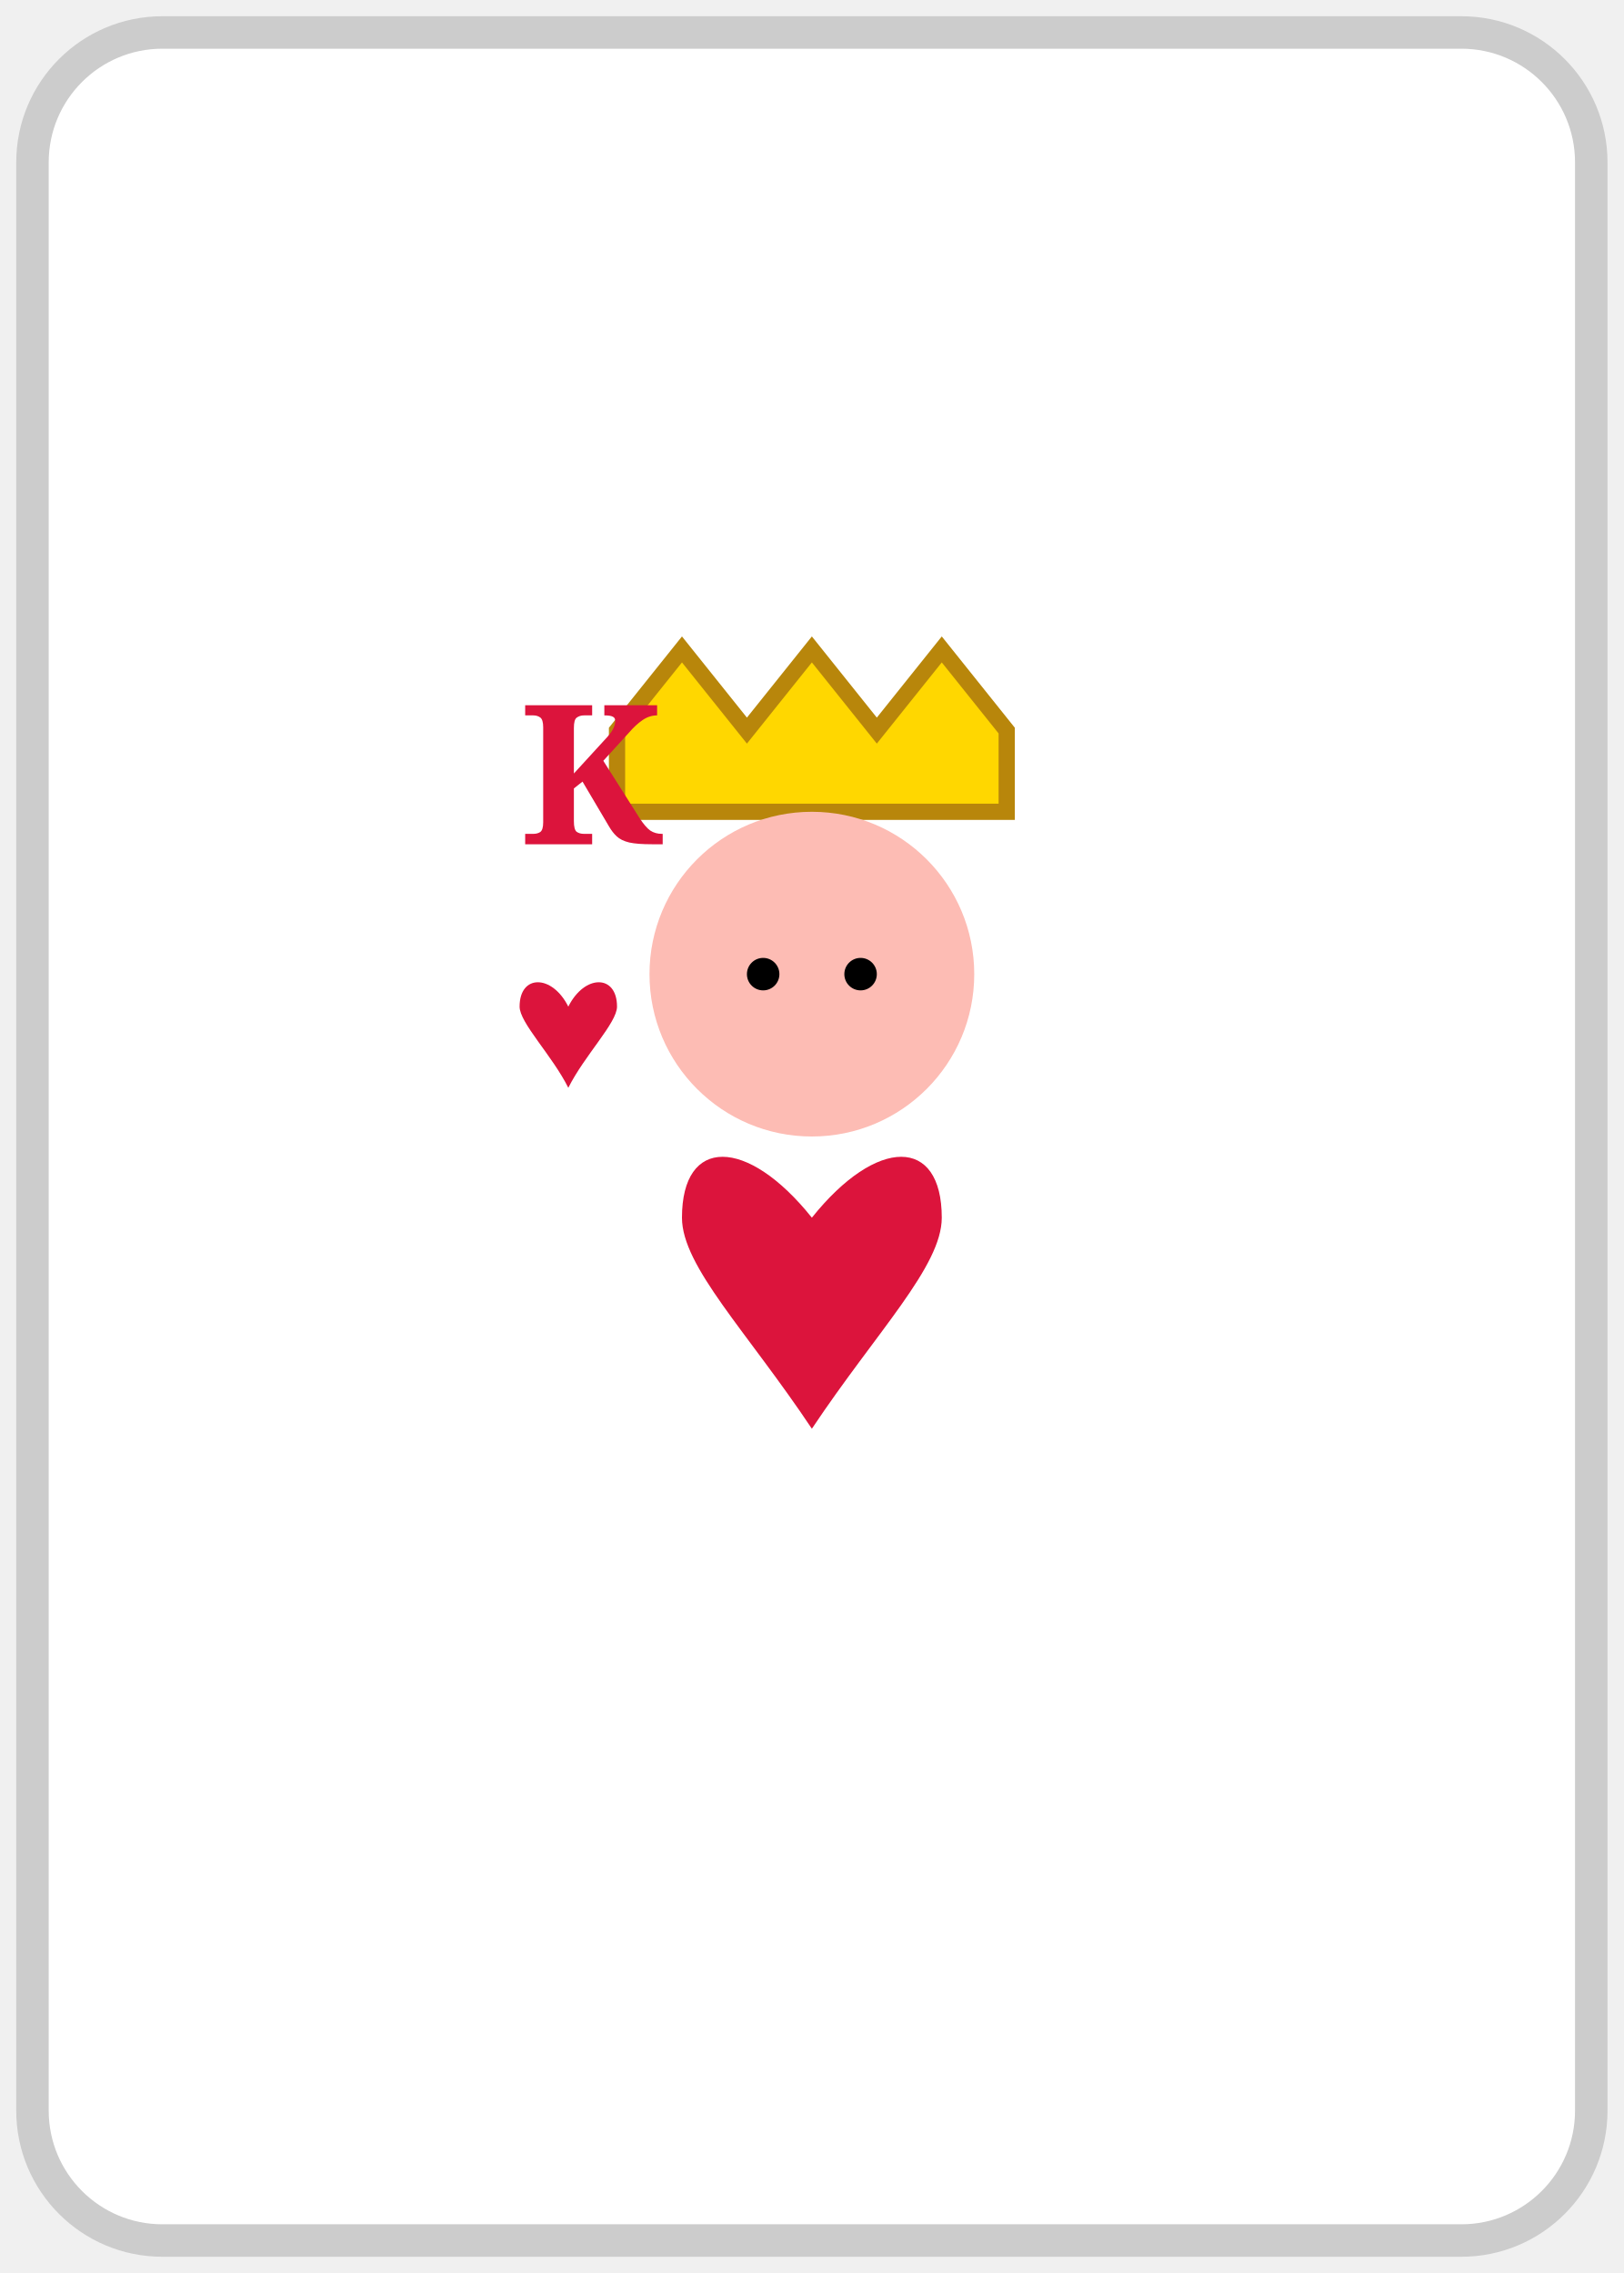
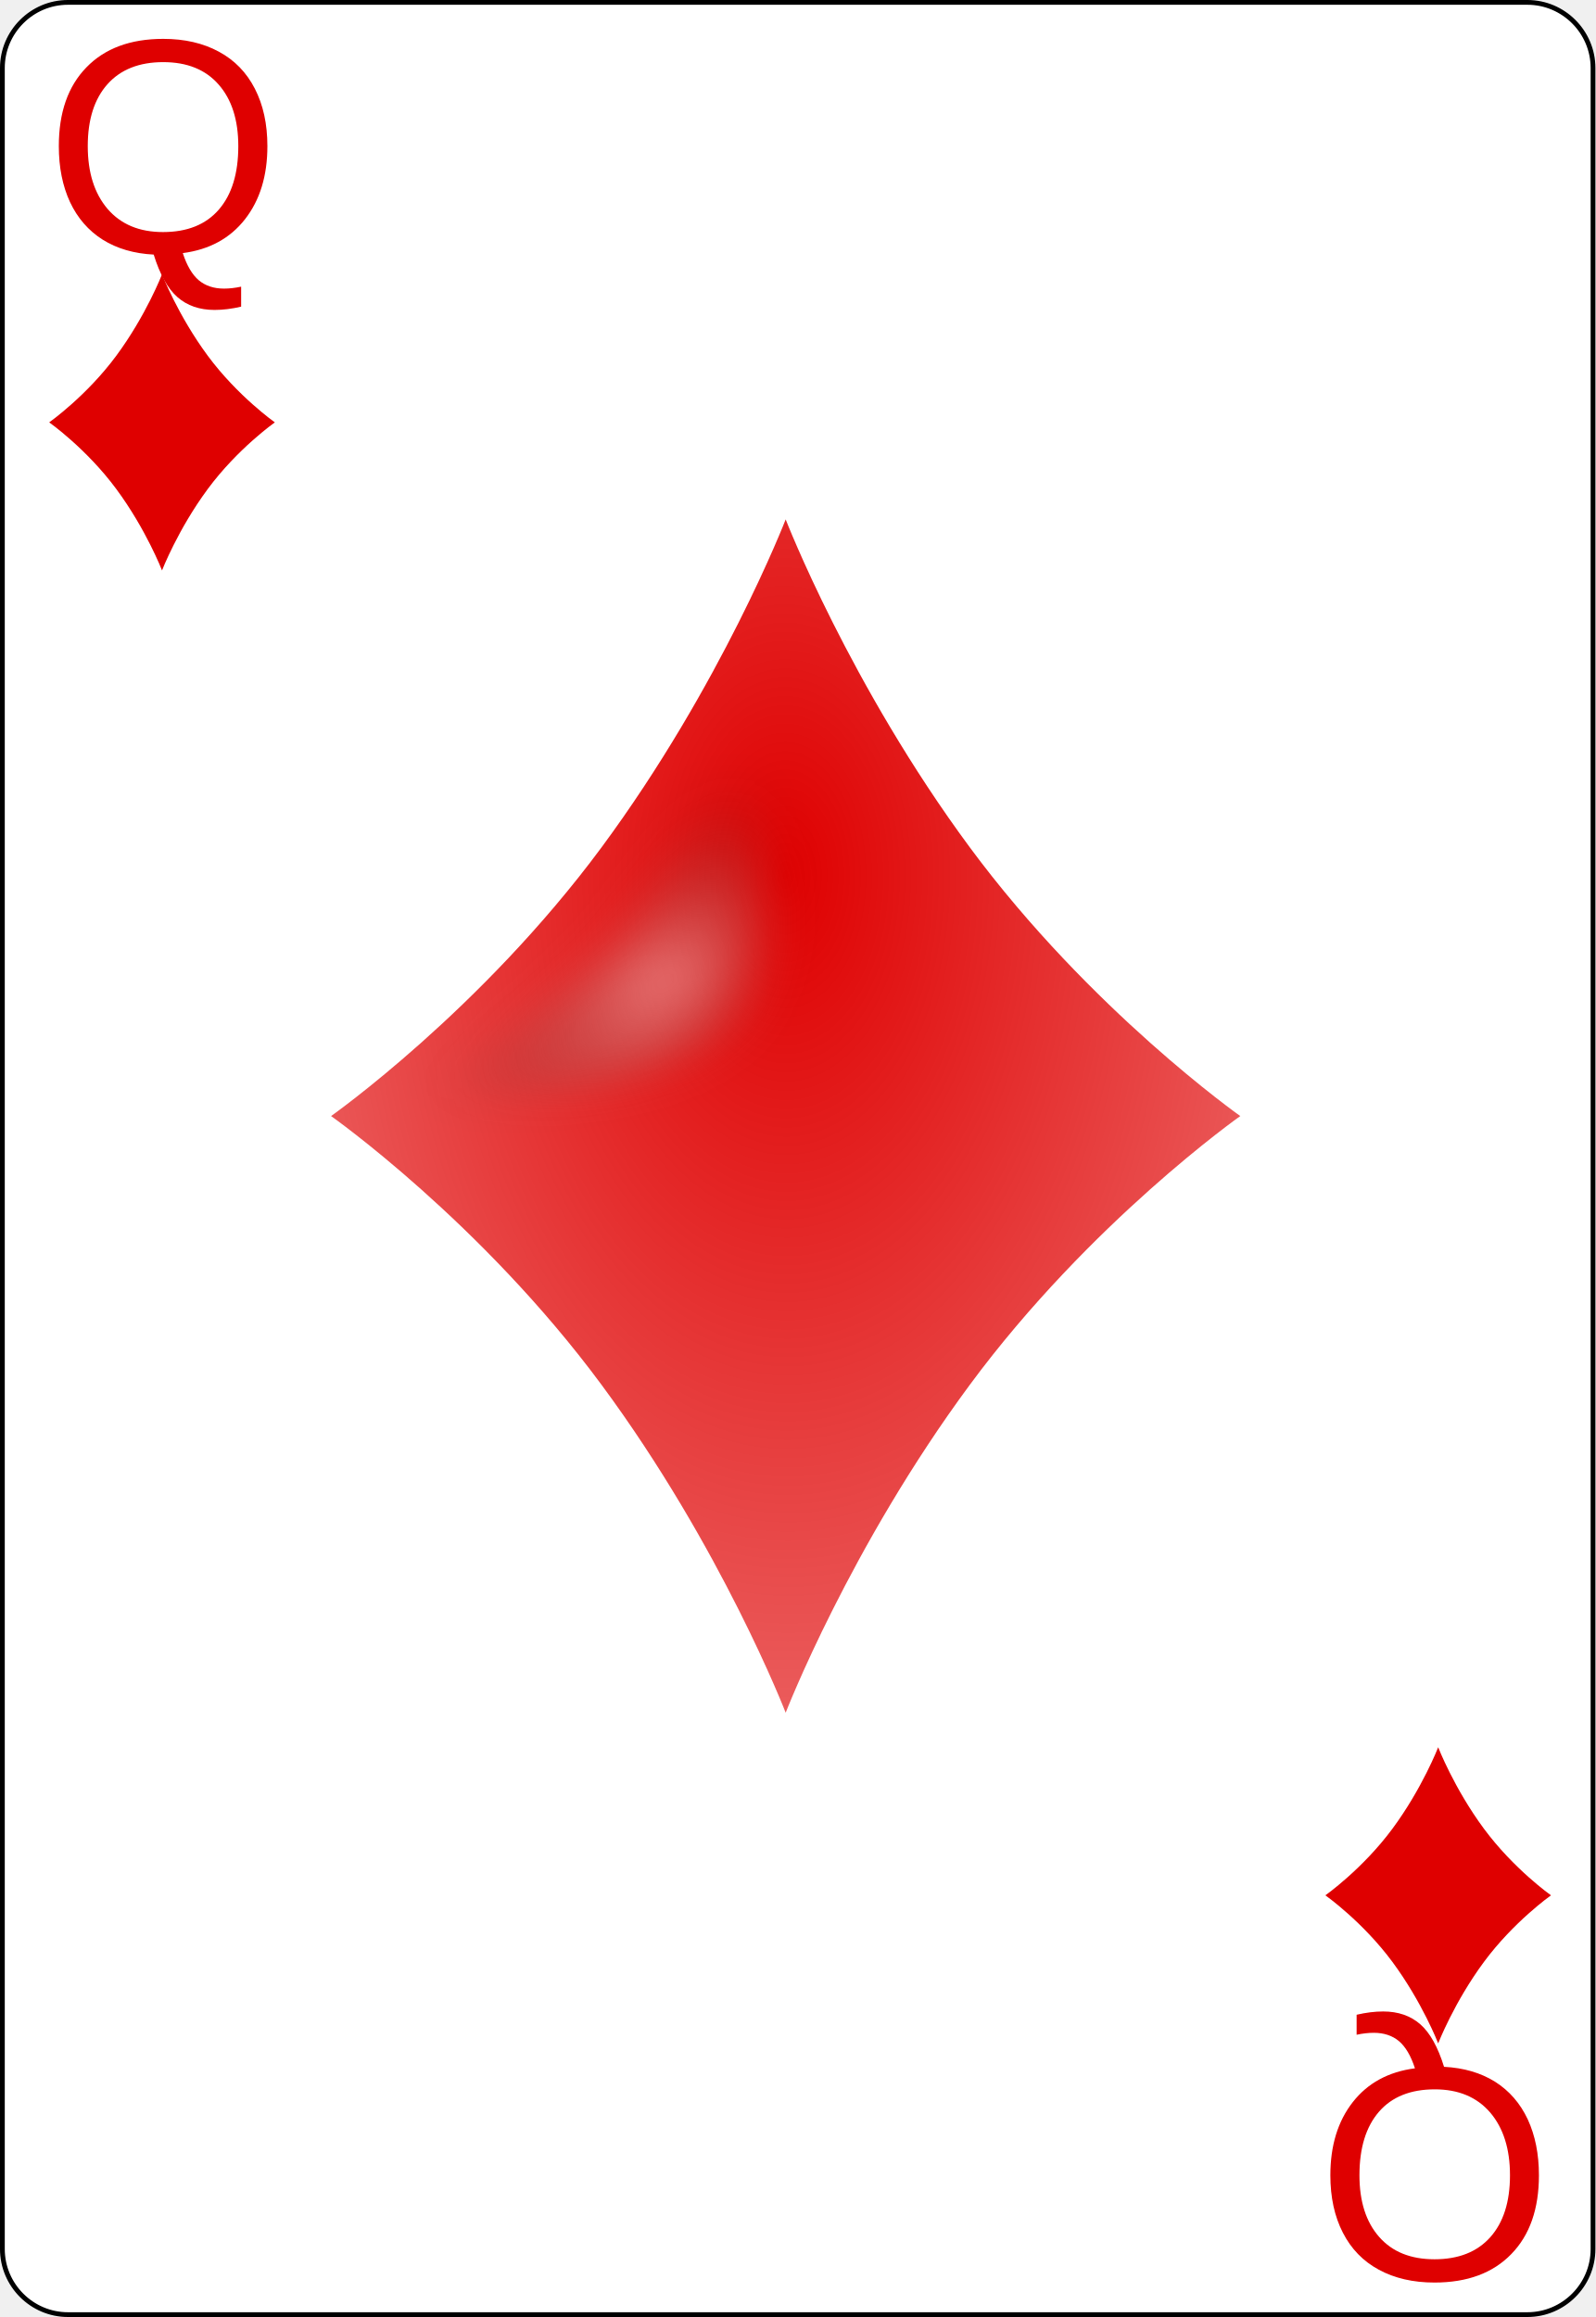
- <svg xmlns="http://www.w3.org/2000/svg" viewBox="0 0 100 140">
-   <rect x="2" y="2" width="96" height="136" rx="8" fill="white" stroke="#ccc" stroke-width="2" />
-   <g transform="translate(50,70)">
-     <path d="M -12,-25 L -8,-30 L -4,-25 L 0,-30 L 4,-25 L 8,-30 L 12,-25 L 12,-20 L -12,-20 Z" fill="#ffd700" stroke="#b8860b" stroke-width="1" />
-     <circle cx="0" cy="-10" r="10" fill="#fdbcb4" />
-     <circle cx="-3" cy="-10" r="1" fill="black" />
-     <circle cx="3" cy="-10" r="1" fill="black" />
-     <path d="M 0,5 C -4,0 -8,0 -8,5 C -8,8 -4,12 0,18 C 4,12 8,8 8,5 C 8,0 4,0 0,5 Z" fill="#dc143c" />
-     <text x="-18" y="-18" font-family="serif" font-size="12" font-weight="bold" fill="#dc143c">K</text>
-     <path d="M -15,-8 C -16,-10 -18,-10 -18,-8 C -18,-7 -16,-5 -15,-3 C -14,-5 -12,-7 -12,-8 C -12,-10 -14,-10 -15,-8 Z" fill="#dc143c" />
+ <svg xmlns="http://www.w3.org/2000/svg" xmlns:xlink="http://www.w3.org/1999/xlink" width="167.087pt" height="242.667pt" viewBox="0 0 167.087 242.667" xml:space="preserve" id="svg2" version="1.1">
+   <defs id="defs41">
+     <radialGradient xlink:href="#linearGradient3773" id="radialGradient3781" cx="-0.158" cy="-8.835" fx="-0.158" fy="-8.835" r="8" gradientTransform="matrix(-1.584269,-0.02349808,0.03071979,-2.477574,-0.2485638,-26.71351)" gradientUnits="userSpaceOnUse" />
+     <linearGradient id="linearGradient3773">
+       <stop style="stop-color:#000000;stop-opacity:1;" offset="0" id="stop3775" />
+       <stop style="stop-color:#000000;stop-opacity:0.649;" offset="1" id="stop3777" />
+     </linearGradient>
+     <radialGradient xlink:href="#linearGradient3773" id="radialGradient3957" cx="-0.158" cy="-8.835" fx="-0.158" fy="-8.835" r="8" gradientTransform="matrix(-1.584269,-0.02349808,0.03071979,-2.477574,-0.2485638,-26.71351)" gradientUnits="userSpaceOnUse" />
+     <linearGradient id="linearGradient3959">
+       <stop style="stop-color:#000000;stop-opacity:1;" offset="0" id="stop3961" />
+       <stop style="stop-color:#000000;stop-opacity:0.649;" offset="1" id="stop3963" />
+     </linearGradient>
+     <radialGradient r="81.903" fy="509.476" fx="168.025" cy="509.476" cx="168.025" gradientTransform="matrix(1.25656,-0.7774064,0.3366382,0.5361257,-221.2021,359.2426)" gradientUnits="userSpaceOnUse" id="radialGradient3975" xlink:href="#linearGradient3784-4" />
+     <linearGradient id="linearGradient3784-4">
+       <stop style="stop-color:#ffffff;stop-opacity:0.435;" offset="0" id="stop3786-8" />
+       <stop style="stop-color:#000000;stop-opacity:0;" offset="1" id="stop3788-6" />
+     </linearGradient>
+     <radialGradient xlink:href="#linearGradient3784-4-5" id="radialGradient3929" gradientUnits="userSpaceOnUse" gradientTransform="matrix(1.25656,-0.7774064,0.3366382,0.5361257,-221.2021,359.2426)" cx="168.025" cy="509.476" fx="168.025" fy="509.476" r="81.903" />
+     <linearGradient id="linearGradient3784-4-5">
+       <stop style="stop-color:#ffffff;stop-opacity:0.489;" offset="0" id="stop3786-8-0" />
+       <stop style="stop-color:#000000;stop-opacity:0;" offset="1" id="stop3788-6-3" />
+     </linearGradient>
+     <radialGradient xlink:href="#linearGradient3784-4-1" id="radialGradient3927" gradientUnits="userSpaceOnUse" gradientTransform="matrix(1.25656,-0.7774064,0.3366382,0.5361257,-221.2021,359.2426)" cx="168.025" cy="509.476" fx="168.025" fy="509.476" r="81.903" />
+     <linearGradient id="linearGradient3784-4-1">
+       <stop style="stop-color:#ffffff;stop-opacity:0.237;" offset="0" id="stop3786-8-03" />
+       <stop style="stop-color:#000000;stop-opacity:0;" offset="1" id="stop3788-6-6" />
+     </linearGradient>
+     <linearGradient id="linearGradient3768">
+       <stop style="stop-color:#df0000;stop-opacity:1;" offset="0" id="stop3770" />
+       <stop style="stop-color:#df0000;stop-opacity:0.672;" offset="1" id="stop3772" />
+     </linearGradient>
+     <linearGradient id="linearGradient3784-4-6">
+       <stop style="stop-color:#ffffff;stop-opacity:0.313;" offset="0" id="stop3786-8-8" />
+       <stop style="stop-color:#000000;stop-opacity:0;" offset="1" id="stop3788-6-8" />
+     </linearGradient>
+     <radialGradient r="81.903" fy="492.632" fx="159.354" cy="492.632" cx="159.354" gradientTransform="matrix(1.089478,-0.715138,0.4464527,0.6562658,-244.9333,290.9185)" gradientUnits="userSpaceOnUse" id="radialGradient4013-8" xlink:href="#linearGradient3784-4-2" />
+     <linearGradient id="linearGradient3784-4-2">
+       <stop style="stop-color:#ffffff;stop-opacity:0.29;" offset="0" id="stop3786-8-1" />
+       <stop style="stop-color:#000000;stop-opacity:0;" offset="1" id="stop3788-6-5" />
+     </linearGradient>
+     <linearGradient id="linearGradient2984">
+       <stop style="stop-color:#df0000;stop-opacity:1;" offset="0" id="stop2986" />
+       <stop style="stop-color:#df0000;stop-opacity:0.641;" offset="1" id="stop2988" />
+     </linearGradient>
+     <linearGradient id="linearGradient3784-4-4">
+       <stop style="stop-color:#ffffff;stop-opacity:0.435;" offset="0" id="stop3786-8-8-2" />
+       <stop style="stop-color:#000000;stop-opacity:0;" offset="1" id="stop3788-6-1" />
+     </linearGradient>
+     <filter color-interpolation-filters="sRGB" id="filter3834-6-0" x="-0.139" width="1.279" y="-0.162" height="1.325">
+       <feGaussianBlur stdDeviation="9.511" id="feGaussianBlur3836-6-6" />
+     </filter>
+     <radialGradient r="81.903" fy="511.223" fx="171.487" cy="511.223" cx="171.487" gradientTransform="matrix(1.152989,-0.6739155,0.3948202,0.6754904,-233.6326,270.4008)" gradientUnits="userSpaceOnUse" id="radialGradient3100" xlink:href="#linearGradient3784-4-4" />
+     <radialGradient xlink:href="#linearGradient2984" id="radialGradient3137" gradientUnits="userSpaceOnUse" gradientTransform="matrix(-1.122416,0.00551393,-0.00908973,-1.85031,-0.0293938,-10.2277)" cx="1.6632675e-13" cy="-3.234" fx="1.6632675e-13" fy="-3.234" r="8" />
+   </defs>
+   <g id="Layer_x0020_1" style="fill-rule:nonzero;clip-rule:nonzero;stroke:#000000;stroke-miterlimit:4;">
+     <path style="fill:#FFFFFF;stroke-width:0.5;" d="M166.837,235.548c0,3.777-3.087,6.869-6.871,6.869H7.111c-3.775,0-6.861-3.092-6.861-6.869V7.12C0.25,3.343,3.336,0.25,7.111,0.25h152.855    c3.784,0,6.871,3.093,6.871,6.87v228.428z" id="path5" />
+     <g style="stroke:none;" id="g7">
+       <g id="g9">
+ 				
+ 			</g>
+     </g>
+     <g id="g15">
+ 			
+ 		</g>
+     <g id="g19">
+ 			
+ 		</g>
+     <g style="stroke:none;" id="g23">
+       <g id="g25">
+ 				
+ 			</g>
+     </g>
+     <g style="stroke:none;" id="g31">
+       <g id="g33">
+ 				
+ 			</g>
+     </g>
+   </g>
+   <text xml:space="preserve" style="font-size:32px;font-style:normal;font-weight:normal;line-height:125%;letter-spacing:0px;word-spacing:0px;fill:#df0000;fill-opacity:1;stroke:none;font-family:Bitstream Vera Sans" x="4.646" y="26.413" id="text3788">
+     <tspan id="tspan3790" x="4.646" y="26.413" style="font-style:normal;font-variant:normal;font-weight:normal;font-stretch:normal;fill:#df0000;fill-opacity:1;font-family:Arial;-inkscape-font-specification:Arial">Q</tspan>
+   </text>
+   <text xml:space="preserve" style="font-size:32px;font-style:normal;font-weight:normal;line-height:125%;letter-spacing:0px;word-spacing:0px;fill:#df0000;fill-opacity:1;stroke:none;font-family:Bitstream Vera Sans" x="-162.688" y="-216.715" id="text3788-4" transform="scale(-1,-1)">
+     <tspan id="tspan3790-3" x="-162.688" y="-216.715" style="font-style:normal;font-variant:normal;font-weight:normal;font-stretch:normal;fill:#df0000;fill-opacity:1;font-family:Arial;-inkscape-font-specification:Arial">Q</tspan>
+   </text>
+   <g transform="matrix(0.1700144,0,0,0.1700144,19.51711,29.79434)" id="g3011">
+     <g id="layer1-2" transform="matrix(35.0051,0,0,35.0051,369.1837,512.2729)">
+       <path d="M 3.243,-4.725 C 1.126,-7.589 0,-10.5 0,-10.5 c 0,0 -1.126,2.911 -3.243,5.775 C -5.361,-1.862 -8,0 -8,0 -8,0 -5.361,1.861 -3.243,4.726 -1.126,7.589 0,10.5 0,10.5 0,10.5 1.126,7.589 3.243,4.726 5.361,1.861 8,0 8,0 8,0 5.361,-1.862 3.243,-4.725 z" id="dl" style="fill:url(#radialGradient3137);fill-opacity:1" />
+     </g>
+     <path transform="matrix(-1.465212,0.2369433,-0.2453813,-1.517391,660.3062,1148.701)" id="path3762-6" d="m 117.301,604.266 c 0,0 -8.068,-94.95 22.857,-122.857 34.761,-31.369 140,-11.429 140,-11.429 0,0 -71.54,24.838 -100,48.571 -27.21,22.692 -62.857,85.714 -62.857,85.714 z" style="fill:url(#radialGradient3100);fill-opacity:1;stroke:none;filter:url(#filter3834-6-0)" />
+   </g>
+   <g transform="matrix(1.476906,0,0,1.476906,16.9681,44.23616)" id="layer1-2-6">
+     <path style="fill:#df0000" id="dl-6" d="M 3.243,-4.725 C 1.126,-7.589 0,-10.5 0,-10.5 c 0,0 -1.126,2.911 -3.243,5.775 C -5.361,-1.862 -8,0 -8,0 -8,0 -5.361,1.861 -3.243,4.726 -1.126,7.589 0,10.5 0,10.5 0,10.5 1.126,7.589 3.243,4.726 5.361,1.861 8,0 8,0 8,0 5.361,-1.862 3.243,-4.725 z" />
+   </g>
+   <g transform="matrix(1.476906,0,0,1.476906,150.6209,198.5035)" id="layer1-2-6-4">
+     <path style="fill:#df0000" id="dl-6-9" d="M 3.243,-4.725 C 1.126,-7.589 0,-10.5 0,-10.5 c 0,0 -1.126,2.911 -3.243,5.775 C -5.361,-1.862 -8,0 -8,0 -8,0 -5.361,1.861 -3.243,4.726 -1.126,7.589 0,10.5 0,10.5 0,10.5 1.126,7.589 3.243,4.726 5.361,1.861 8,0 8,0 8,0 5.361,-1.862 3.243,-4.725 z" />
  </g>
</svg>
